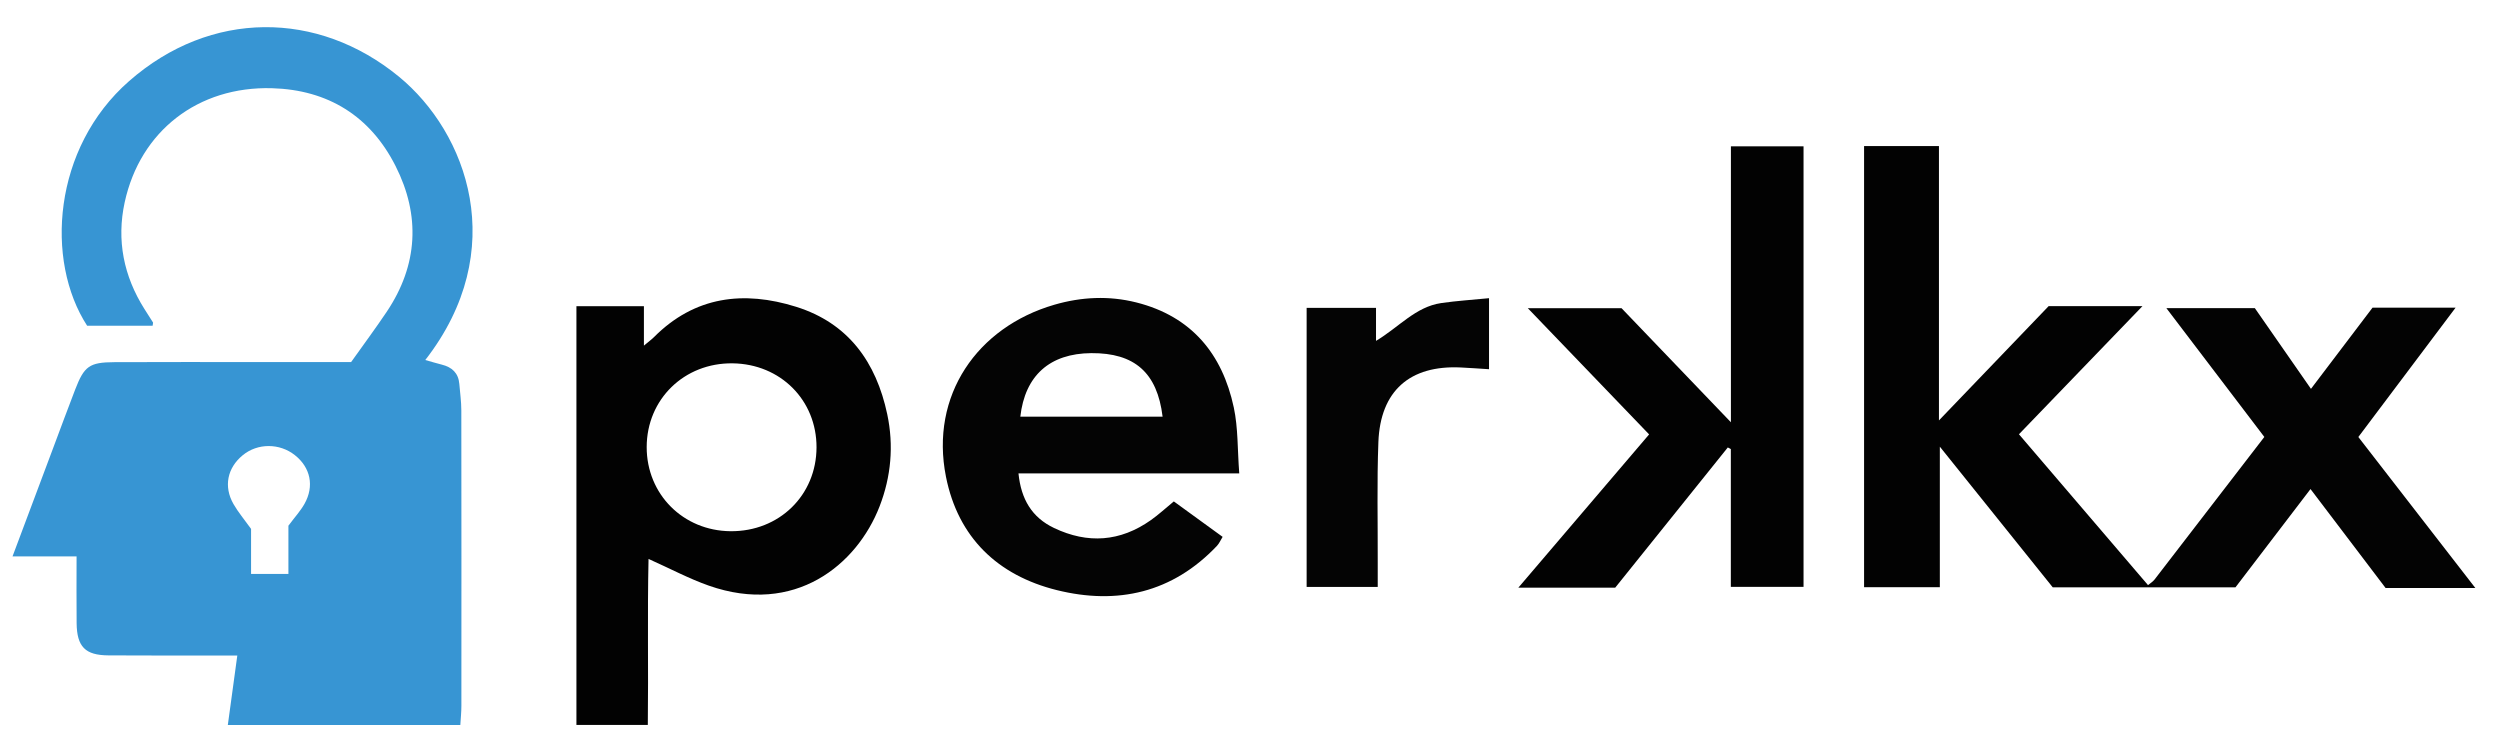
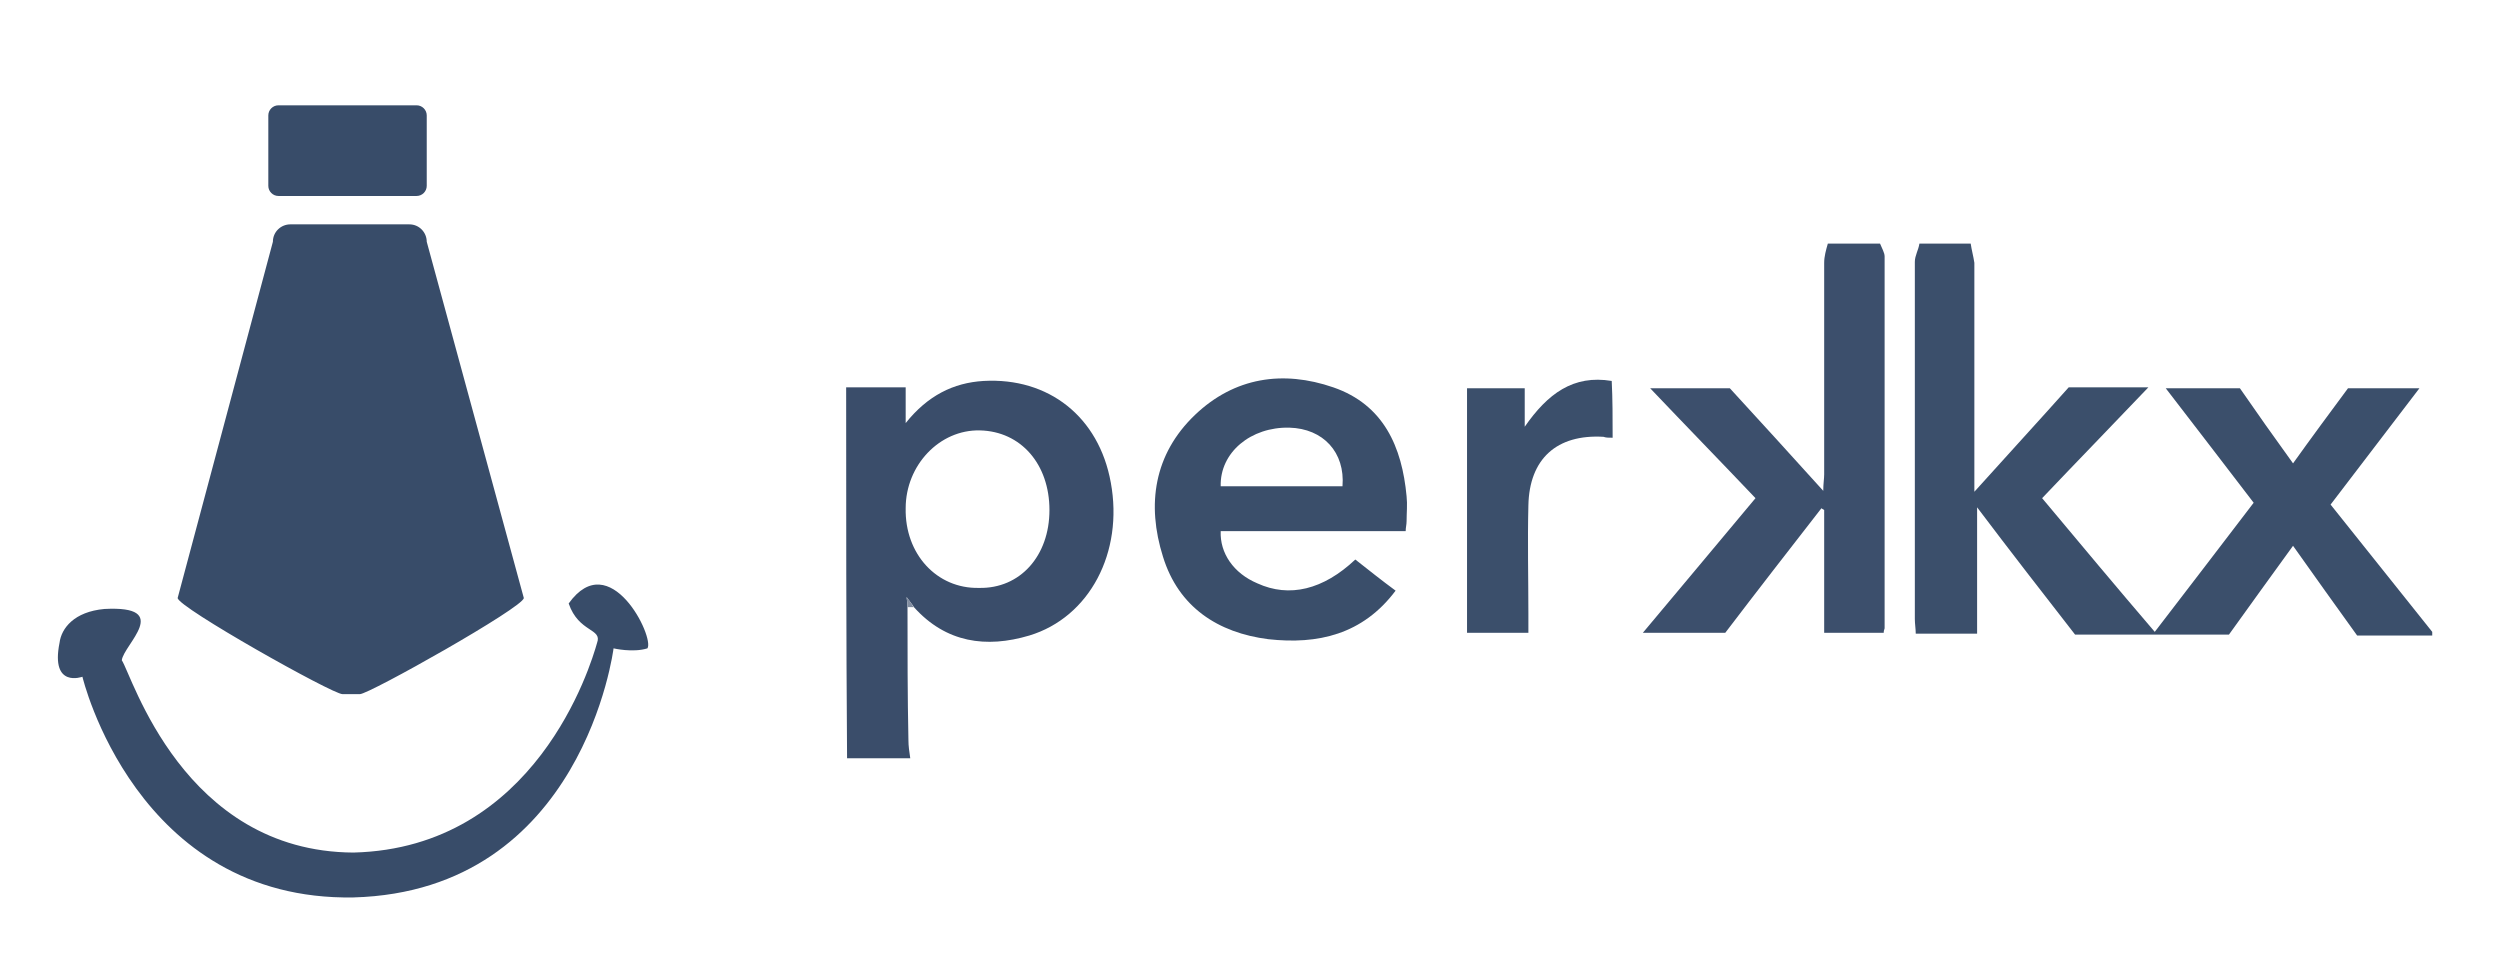
- <svg xmlns="http://www.w3.org/2000/svg" version="1.1" baseProfile="tiny" id="Layer_1" x="0px" y="0px" viewBox="0 0 200 60" xml:space="preserve">
+ <svg xmlns="http://www.w3.org/2000/svg" version="1.2" baseProfile="tiny" id="Perkkx_x5F_logo_1_" x="0px" y="0px" viewBox="37 37 273 107" xml:space="preserve">
+   <g id="Shape_1">
+     <path fill="#384C69" d="M67.4,58.4h15.1c0.6,0,1.1-0.5,1.1-1.1v-7.7c0-0.6-0.5-1.1-1.1-1.1H67.4c-0.6,0-1.1,0.5-1.1,1.1v7.7   C66.3,57.9,66.8,58.4,67.4,58.4z M74.4,112.8h1.9c1,0,17.9-9.5,17.9-10.5L83.6,63.4c0-1-0.8-1.9-1.9-1.9h-13c-1,0-1.9,0.8-1.9,1.9   l-10.4,38.9C56.4,103.3,73.3,112.8,74.4,112.8z M99.1,102.9c1.1,3.2,3.7,2.7,3.1,4.3c-0.7,2.5-6.7,22.4-26.6,22.9   c-18.6-0.1-24.2-19.4-25.3-21c0.2-1.7,5.6-6-1.9-5.6c-3.3,0.3-4.7,2.1-4.9,3.7c-1,5,2.5,3.7,2.5,3.7s5.8,24.5,29.6,24.1   c25.1-0.7,28.4-27.2,28.4-27.2s2.1,0.5,3.7,0C108.5,106.6,103.6,96.6,99.1,102.9z" />
+   </g>
  <g>
    <g>
-       <path fill="#3795D3" d="M12.21,26.061c-1.783,0-3.523,0-5.238,0c-3.38-5.215-2.746-14.227,3.358-19.575    c6.522-5.714,15.099-5.664,21.57-0.365c5.475,4.484,8.956,13.894,2.123,22.679c0.478,0.135,0.895,0.264,1.318,0.369    c0.817,0.203,1.333,0.671,1.405,1.545c0.058,0.704,0.159,1.407,0.16,2.111c0.012,7.88,0.009,15.761,0.005,23.641    c0,0.504-0.054,1.008-0.084,1.533c-6.258,0-12.373,0-18.601,0c0.252-1.846,0.491-3.6,0.758-5.555c-0.616,0-1.073,0-1.528,0    c-2.926-0.003-5.852,0.004-8.777-0.013c-1.859-0.011-2.528-0.688-2.549-2.578c-0.02-1.735-0.004-3.471-0.004-5.341    c-1.754,0-3.382,0-5.124,0c1.129-3.012,2.199-5.867,3.27-8.721c0.579-1.542,1.148-3.088,1.741-4.625    c0.724-1.876,1.137-2.182,3.136-2.193c3.822-0.02,7.644-0.007,11.467-0.007c2.544,0,5.088,0,7.473,0    c1.02-1.437,1.97-2.713,2.854-4.032c2.506-3.741,2.7-7.703,0.7-11.656c-2.014-3.981-5.397-6.095-9.883-6.221    c-5.908-0.166-10.543,3.415-11.786,9.13c-0.658,3.027-0.083,5.901,1.582,8.535c0.227,0.358,0.459,0.713,0.683,1.073    C12.256,25.827,12.229,25.887,12.21,26.061z M23.073,45.915c0-1.438,0-2.741,0-3.858c0.516-0.693,0.968-1.183,1.286-1.748    c0.801-1.422,0.482-2.908-0.771-3.899c-1.226-0.969-2.98-0.968-4.165,0.004c-1.239,1.015-1.549,2.503-0.745,3.909    c0.369,0.645,0.858,1.221,1.407,1.987c0,1.095,0,2.342,0,3.605C21.096,45.915,21.984,45.915,23.073,45.915z" />
-       <path fill="#020202" d="M46.114,57.993c0-11.192,0-22.309,0-33.495c1.783,0,3.512,0,5.399,0c0,0.937,0,1.899,0,3.152    c0.426-0.358,0.631-0.505,0.806-0.681c3.265-3.277,7.184-3.737,11.373-2.425c4.175,1.308,6.402,4.425,7.287,8.593    c0.533,2.512,0.308,4.995-0.611,7.369c-1.819,4.697-6.793,8.763-13.671,6.342c-1.582-0.557-3.078-1.357-4.814-2.134    c-0.098,4.417-0.003,8.807-0.058,13.279C49.949,57.993,48.085,57.993,46.114,57.993z M58.446,42.497    c3.885,0.033,6.865-2.872,6.876-6.705c0.012-3.774-2.881-6.675-6.707-6.725c-3.874-0.052-6.874,2.869-6.88,6.698    C51.731,39.537,54.649,42.465,58.446,42.497z" />
-       <path fill="#020202" d="M171.838,46.986c-2.492,0-4.984,0-7.619,0c-2.895-3.607-5.872-7.314-9.032-11.252c0,3.882,0,7.538,0,11.24    c-2.087,0-3.995,0-6.061,0c0-11.78,0-23.503,0-35.29c1.881,0,3.887,0,5.99,0c0,7.234,0,14.424,0,21.949    c3.067-3.195,5.922-6.169,8.775-9.142c2.431,0,4.816,0,7.506,0c-3.38,3.506-6.599,6.846-9.881,10.25    c3.464,4.049,6.893,8.058,10.323,12.066C171.838,46.868,171.838,46.927,171.838,46.986z" />
-       <path fill="#020202" d="M129.218,47.012c-2.528,0-5.006,0-7.749,0c3.557-4.169,6.971-8.171,10.46-12.26    c-3.203-3.333-6.384-6.642-9.705-10.097c2.607,0,4.991,0,7.498,0c2.789,2.909,5.648,5.891,8.751,9.127c0-7.552,0-14.771,0-22.076    c2.017,0,3.875,0,5.81,0c0,11.714,0,23.442,0,35.245c-1.917,0-3.824,0-5.816,0c0-3.692,0-7.358,0-11.025    c-0.081-0.043-0.161-0.087-0.242-0.13C135.216,39.542,132.209,43.287,129.218,47.012z" />
-       <path fill="#040404" d="M99.14,37.873c-6.11,0-11.845,0-17.662,0c0.209,2.067,1.073,3.522,2.845,4.366    c2.698,1.286,5.294,1.102,7.745-0.628c0.614-0.433,1.169-0.949,1.838-1.498c1.264,0.918,2.551,1.854,3.904,2.836    c-0.165,0.266-0.271,0.525-0.45,0.715c-3.557,3.758-7.968,4.75-12.818,3.544c-4.723-1.174-7.897-4.203-8.865-9.071    c-1.292-6.497,2.495-11.959,8.661-13.755c2.167-0.631,4.375-0.741,6.571-0.186c4.402,1.111,6.877,4.103,7.795,8.405    C99.052,34.231,98.994,35.948,99.14,37.873z M93.008,33.335c-0.429-3.534-2.251-5.109-5.707-5.084    c-3.316,0.024-5.302,1.787-5.675,5.084C85.395,33.335,89.159,33.335,93.008,33.335z" />
-       <path fill="#030303" d="M171.838,46.986c-0.001-0.059-0.001-0.118,0-0.177c0.175-0.145,0.384-0.264,0.52-0.439    c2.91-3.769,5.812-7.544,8.789-11.414c-2.57-3.38-5.145-6.765-7.839-10.307c2.498,0,4.745,0,7.078,0    c1.445,2.079,2.916,4.193,4.491,6.459c1.698-2.239,3.306-4.36,4.927-6.497c2.136,0,4.252,0,6.645,0    c-2.651,3.525-5.183,6.893-7.782,10.35c3.101,4.002,6.18,7.975,9.361,12.08c-2.47,0-4.766,0-7.18,0    c-1.936-2.552-3.921-5.168-6.007-7.917c-2.077,2.72-4.064,5.322-6.005,7.864C176.449,46.986,174.144,46.986,171.838,46.986z" />
-       <path fill="#040404" d="M119.122,23.855c0,1.922,0,3.739,0,5.682c-0.774-0.048-1.51-0.103-2.247-0.139    c-4.083-0.199-6.447,1.865-6.604,5.964c-0.122,3.204-0.043,6.416-0.053,9.624c-0.002,0.651,0,1.301,0,1.971    c-1.967,0-3.79,0-5.687,0c0-7.45,0-14.842,0-22.328c1.803,0,3.619,0,5.55,0c0,0.816,0,1.638,0,2.641    c1.832-1.095,3.163-2.722,5.206-3.023C116.531,24.065,117.79,23.988,119.122,23.855z" />
+       <path fill="#3B4F6B" d="M252.2,63.6c0.1,0.7,0.3,1.4,0.4,2.1c0,8.2,0,16.4,0,25c3.6-4,7-7.7,10.3-11.4c2.8,0,5.6,0,8.7,0    c-4,4.2-7.8,8.1-11.6,12.1c4.1,4.9,8.1,9.7,12.3,14.6c3.7-4.8,7.2-9.4,10.8-14.1c-3.2-4.2-6.3-8.2-9.6-12.5c2.8,0,5.3,0,8.1,0    c1.8,2.6,3.7,5.3,5.8,8.2c2-2.8,4-5.5,6-8.2c2.5,0,5,0,7.8,0c-3.3,4.3-6.4,8.4-9.7,12.7c3.7,4.6,7.4,9.3,11.1,13.9    c0,0.1,0,0.2,0,0.4c-2.7,0-5.5,0-8.2,0c-2.3-3.2-4.6-6.4-7-9.8c-2.4,3.3-4.7,6.5-7,9.7c-5.6,0-11.2,0-16.8,0    c-3.5-4.5-7-9-10.7-13.9c0,4.9,0,9.3,0,13.8c-2.3,0-4.5,0-6.7,0c0-0.5-0.1-1.1-0.1-1.6c0-13,0-26,0-39c0-0.7,0.4-1.3,0.5-2    C248.3,63.6,250.2,63.6,252.2,63.6z" />
+       <path fill="#3A4D6A" d="M129.4,79.3c2.1,0,4.2,0,6.5,0c0,1.2,0,2.3,0,3.9c2.4-3,5.2-4.4,8.5-4.6c7.1-0.4,12.6,3.9,13.9,11.1    c1.4,7.6-2.3,14.7-8.9,16.7c-4.7,1.4-9.1,0.8-12.6-3.1c-0.1-0.2-0.3-0.4-0.8-1.1c0.1,0.7,0.1,0.9,0.1,1.1c0,4.8,0,9.7,0.1,14.5    c0,0.7,0.1,1.3,0.2,2c-2.3,0-4.6,0-6.9,0C129.4,106.3,129.4,92.8,129.4,79.3z M151.6,92.7c0-5-3.1-8.6-7.6-8.7    c-4.4-0.1-8.1,3.8-8.1,8.5c-0.1,5,3.4,8.8,8,8.7C148.4,101.3,151.6,97.7,151.6,92.7z" />
+       <path fill="#3C4F6C" d="M242.3,63.6c0.2,0.5,0.5,1,0.5,1.4c0,13.5,0,27.1,0,40.6c0,0.1-0.1,0.2-0.1,0.5c-2.1,0-4.3,0-6.5,0    c0-4.4,0-8.9,0-13.4c-0.1-0.1-0.2-0.1-0.3-0.2c-3.5,4.5-7,9-10.5,13.6c-2.9,0-5.8,0-9,0c4.2-5,8.2-9.8,12.3-14.7    c-3.8-4-7.6-7.9-11.5-12c2.9,0,5.7,0,8.7,0c3.2,3.5,6.6,7.2,10.2,11.2c0-0.8,0.1-1.3,0.1-1.8c0-7.7,0-15.4,0-23.1    c0-0.7,0.2-1.4,0.4-2.1C238.5,63.6,240.4,63.6,242.3,63.6z" />
+       <path fill="#3A4E6A" d="M190.5,95c-6.8,0-13.5,0-20.2,0c-0.1,2.4,1.4,4.6,4,5.7c3.5,1.6,7.2,0.7,10.7-2.6c1.4,1.1,2.9,2.3,4.4,3.4    c-3.6,4.8-8.5,5.9-13.9,5.3c-5.5-0.7-9.8-3.5-11.5-9c-1.8-5.7-1-11.2,3.5-15.5c4.3-4.1,9.6-4.9,15.1-3c5.5,1.9,7.5,6.5,8,11.9    c0.1,0.9,0,1.8,0,2.7C190.6,94.3,190.5,94.6,190.5,95z M183.6,90.1c0.3-3.7-2.1-6.3-5.8-6.4c-4.2-0.1-7.6,2.7-7.5,6.4    C174.7,90.1,179.2,90.1,183.6,90.1z" />
+       <path fill="#3B4F6B" d="M213.1,84.8c-0.5,0-0.7,0-1-0.1c-5.1-0.3-8.1,2.4-8.2,7.5c-0.1,3.9,0,7.9,0,11.8c0,0.7,0,1.3,0,2.1    c-2.3,0-4.4,0-6.7,0c0-8.8,0-17.7,0-26.7c2.1,0,4.1,0,6.3,0c0,1.3,0,2.5,0,4.2c2.5-3.6,5.3-5.7,9.5-5    C213.1,80.6,213.1,82.6,213.1,84.8z" />
+       <path fill="#828EA1" d="M136.1,103.3c0-0.2,0-0.4-0.1-1.1c0.5,0.6,0.6,0.9,0.8,1.1C136.5,103.3,136.3,103.3,136.1,103.3z" />
    </g>
  </g>
</svg>
